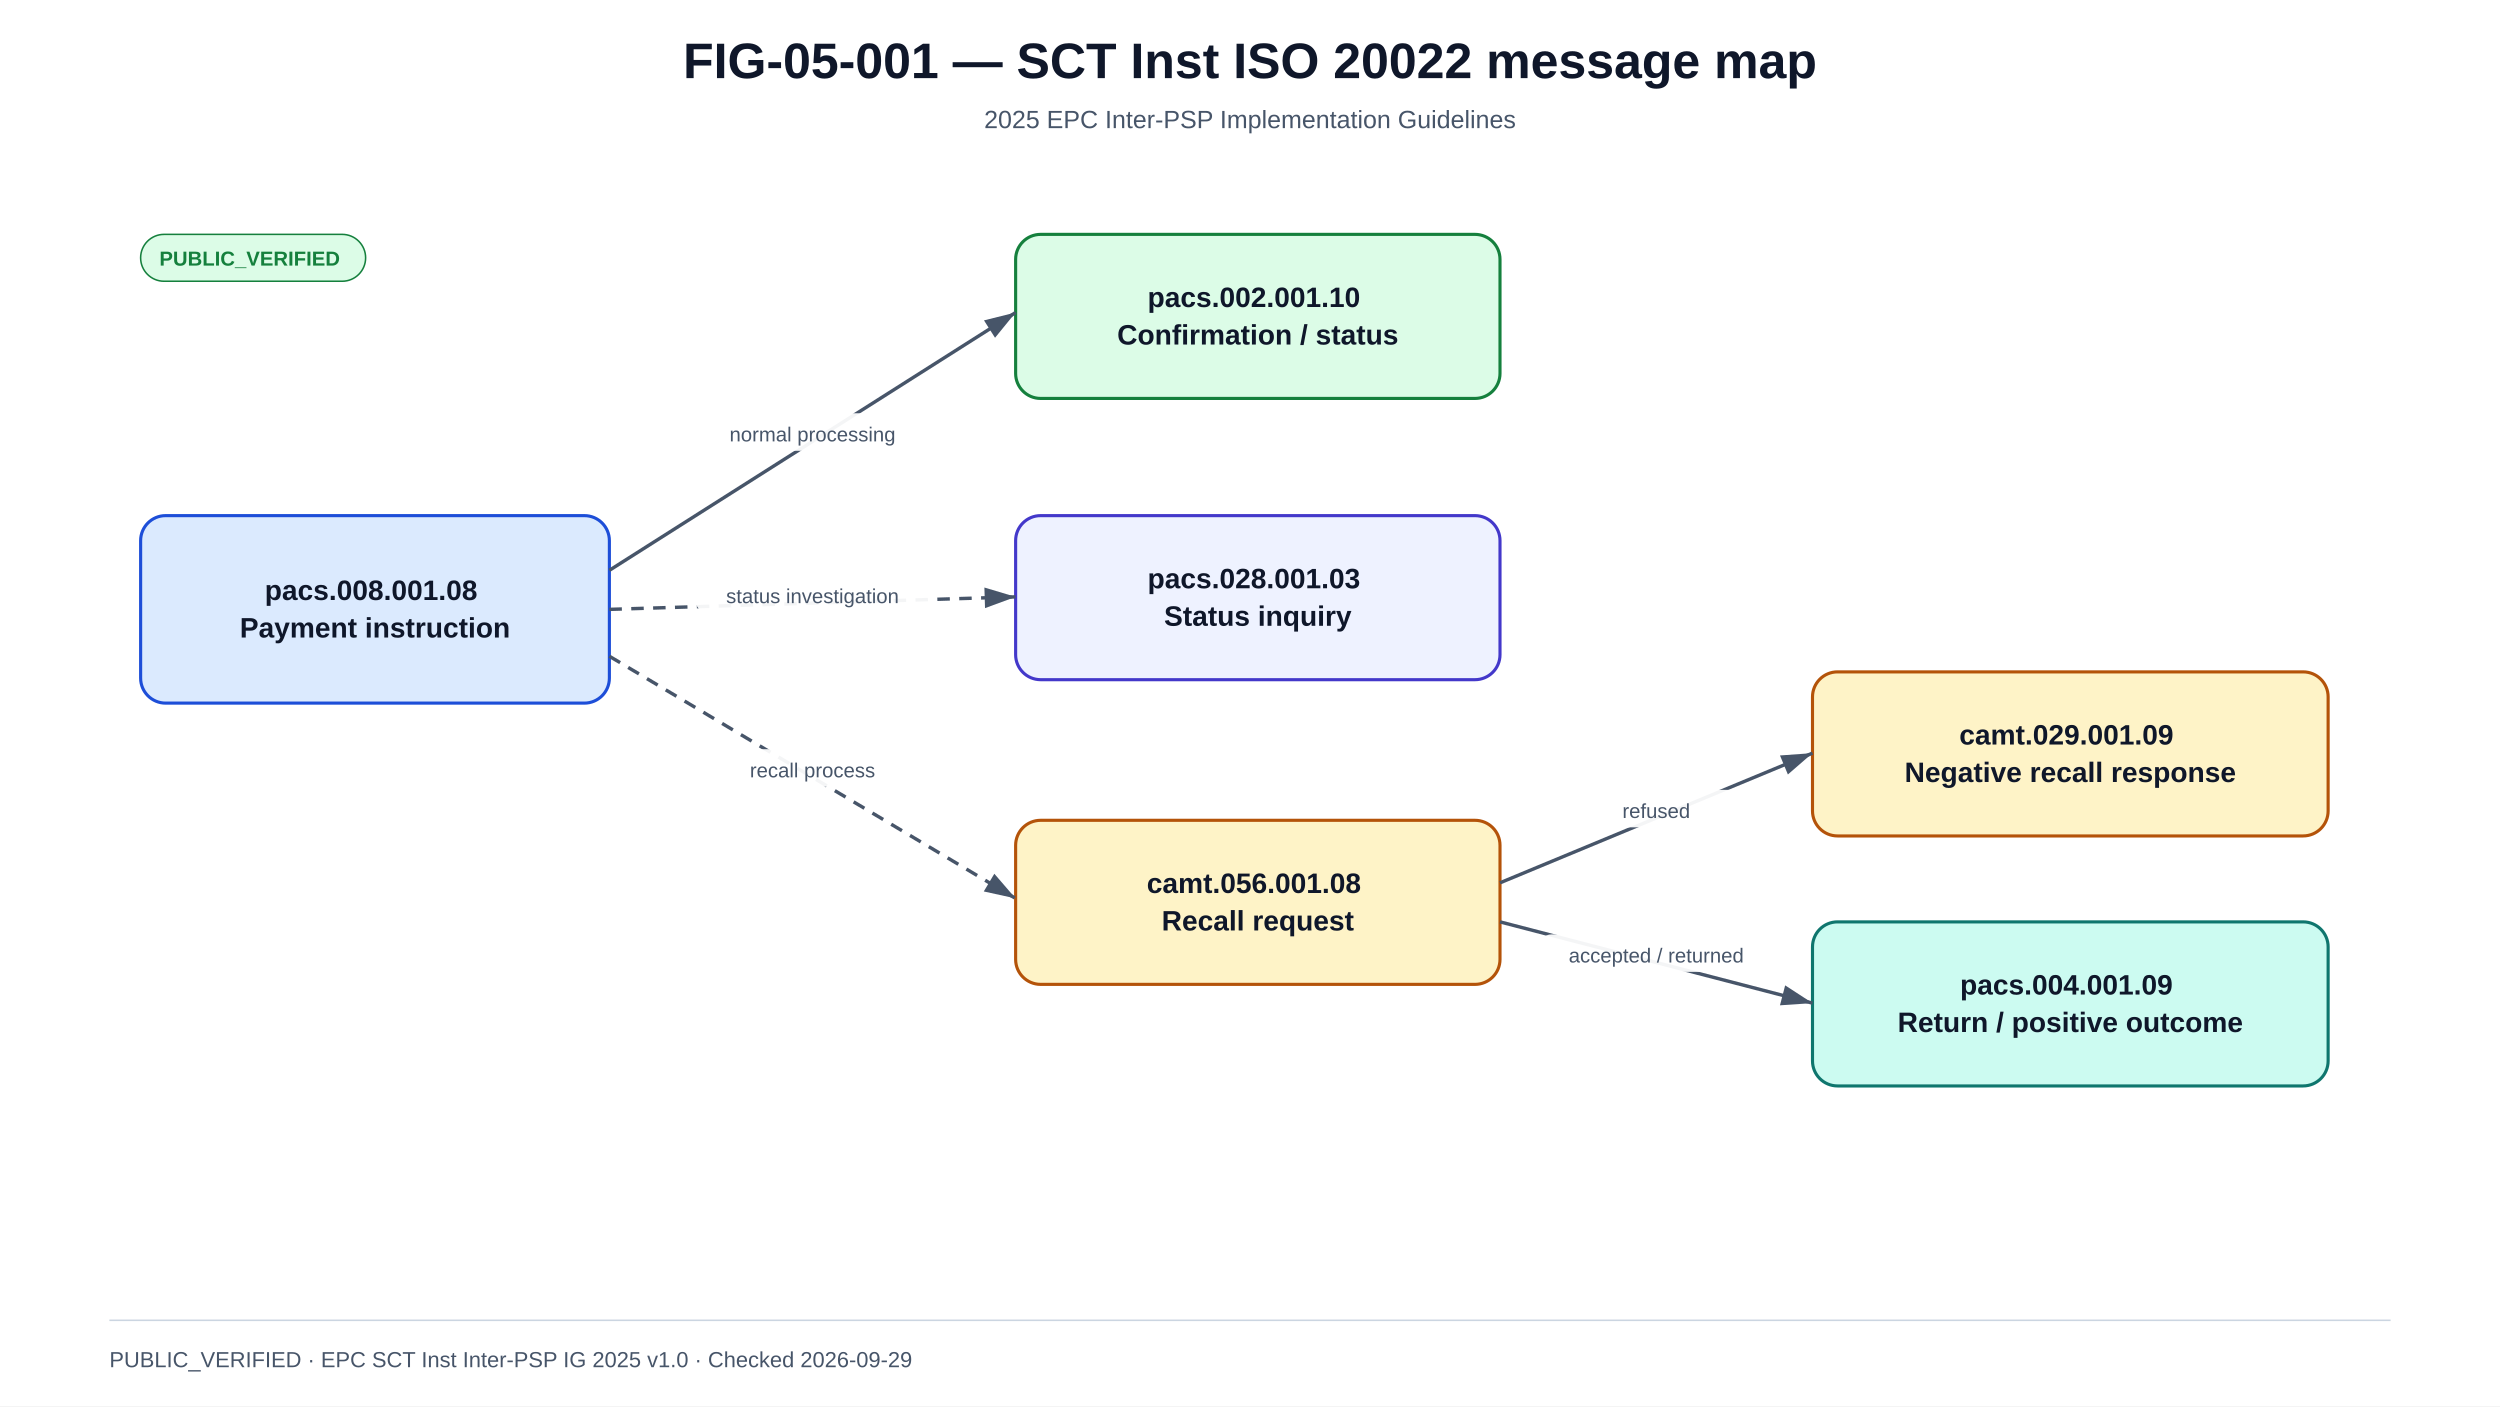
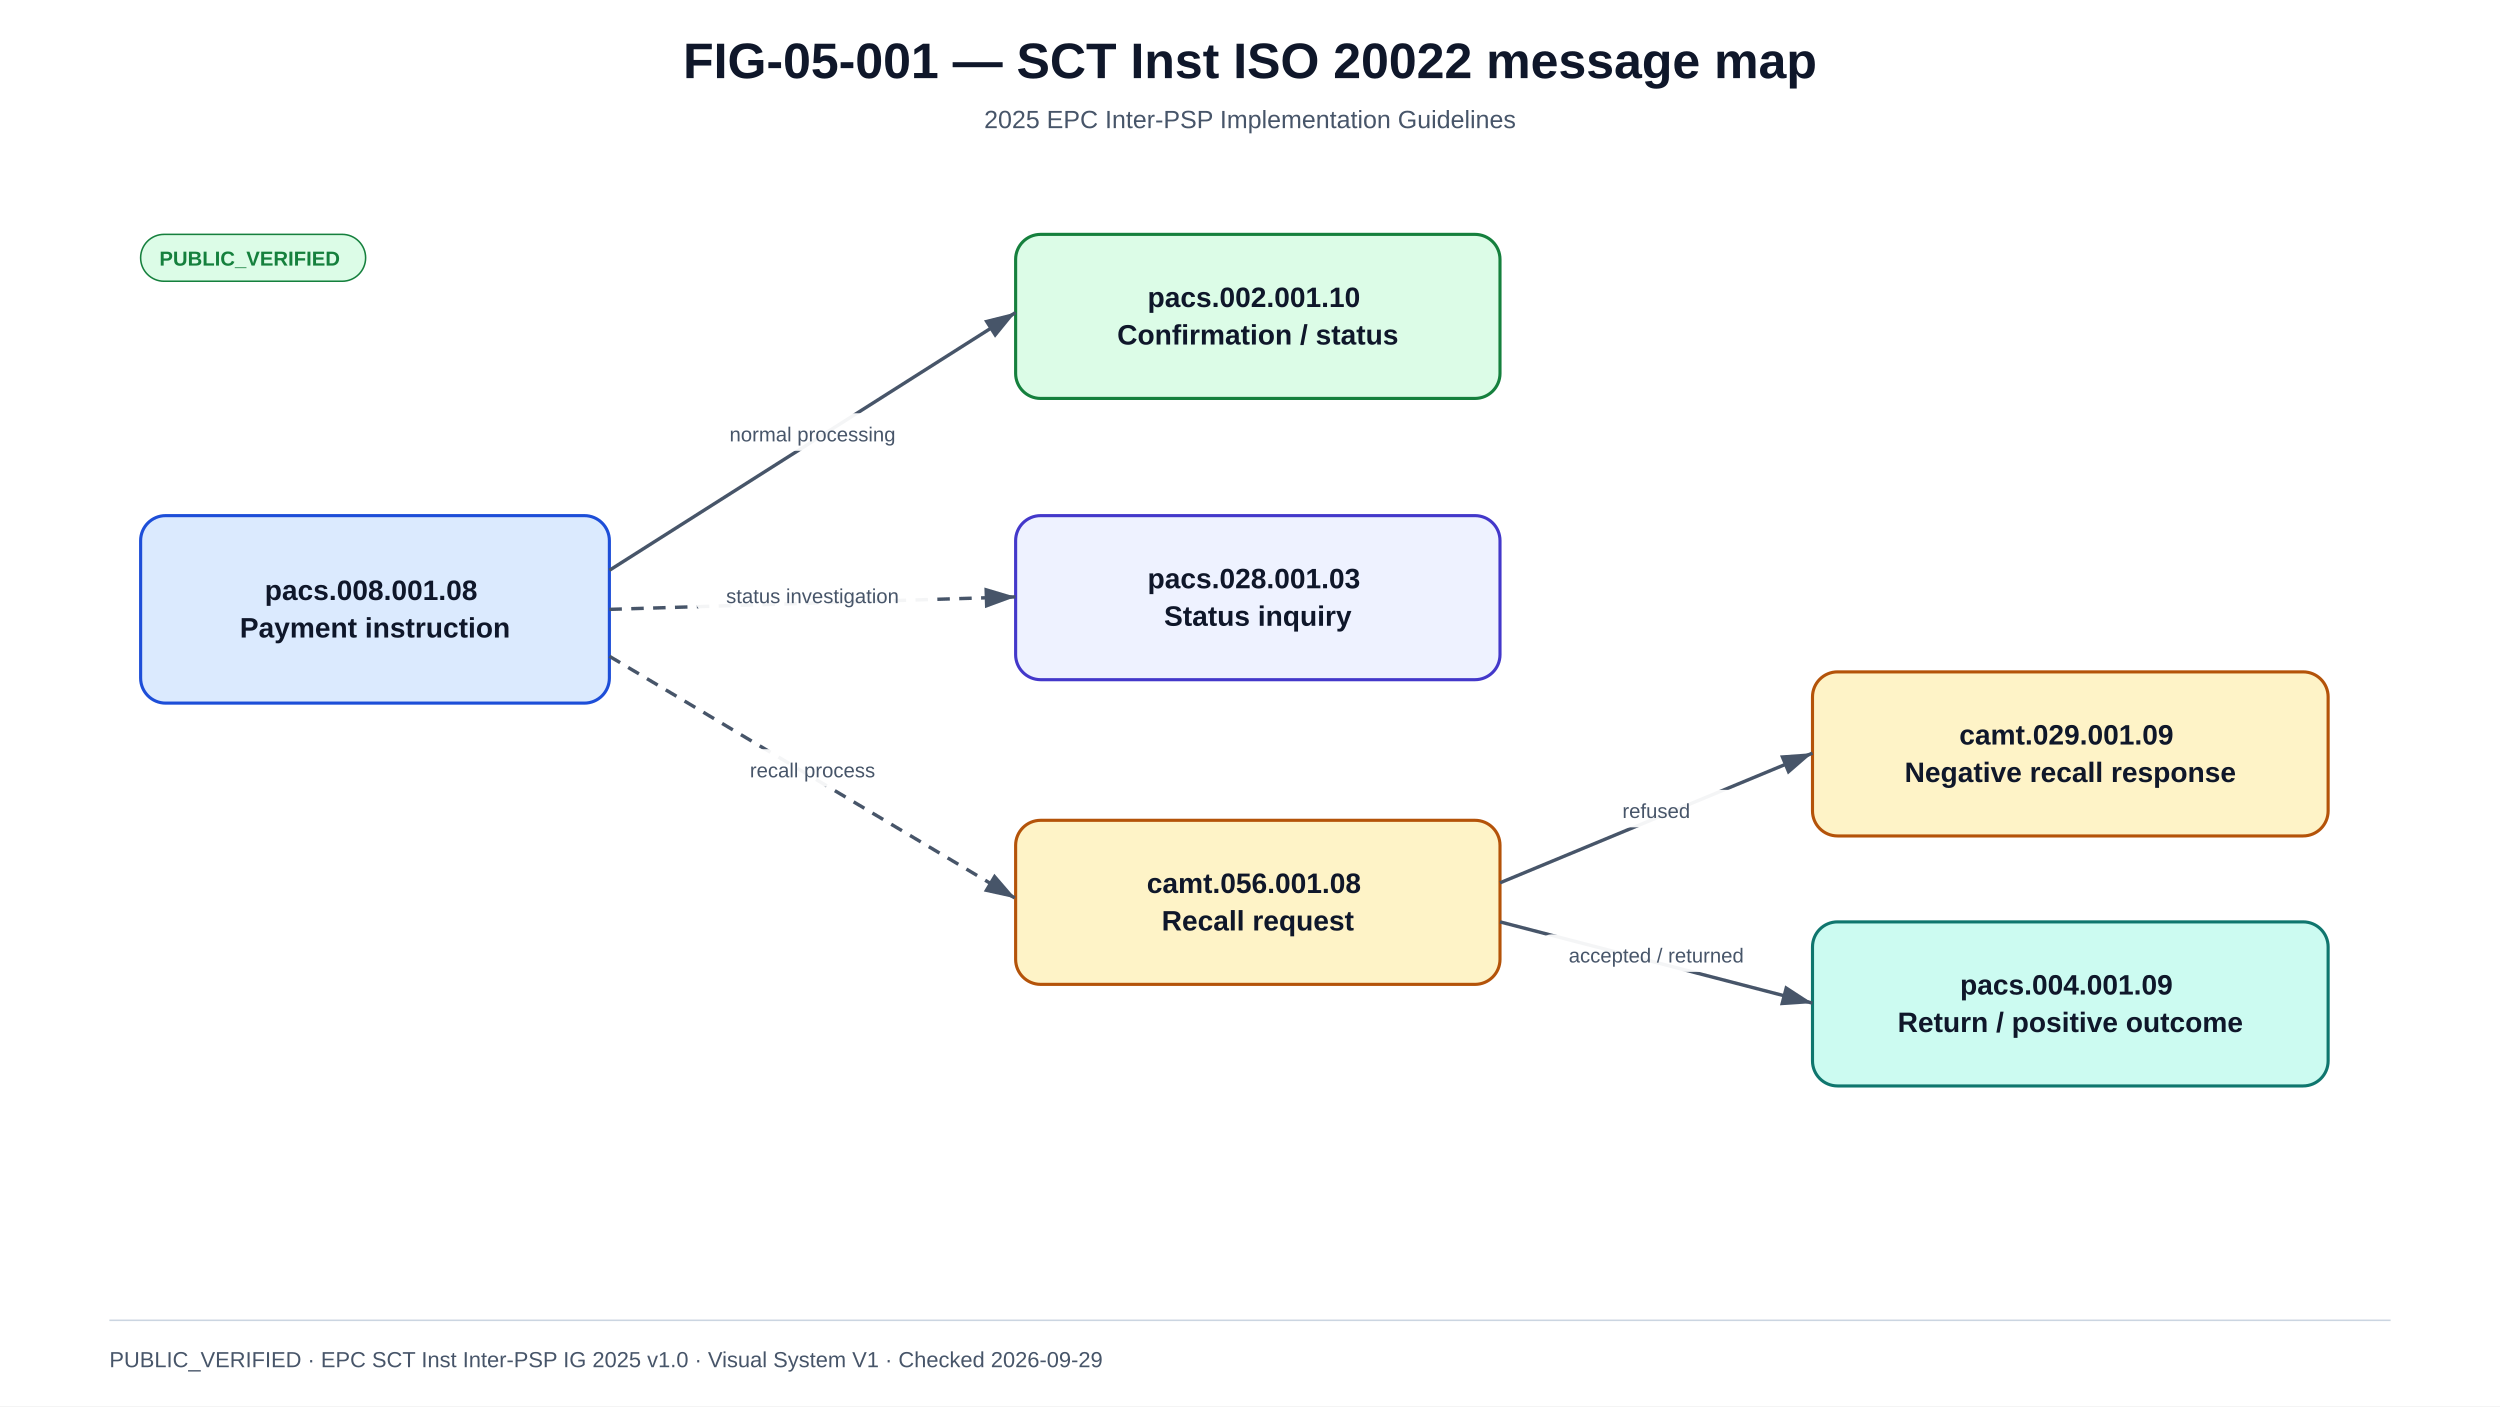
<svg xmlns="http://www.w3.org/2000/svg" width="1600" height="900" viewBox="0 0 1600 900" preserveAspectRatio="xMidYMid meet">
  <defs>
    <marker id="arrow" markerWidth="10" markerHeight="10" refX="9" refY="3" orient="auto">
      <path d="M0,0 L0,6 L9,3 z" fill="#475569" />
    </marker>
  </defs>
  <rect width="100%" height="100%" fill="#FFFFFF" />
  <text x="800" y="50" text-anchor="middle" font-family="Arial,sans-serif" font-size="32" font-weight="700" fill="#0F172A">FIG-05-001 — SCT Inst ISO 20022 message map</text>
  <text x="800" y="82" text-anchor="middle" font-family="Arial,sans-serif" font-size="16" fill="#475569">2025 EPC Inter-PSP Implementation Guidelines</text>
  <rect x="90" y="330" width="300" height="120" rx="16" fill="#DBEAFE" stroke="#1D4ED8" stroke-width="2" />
  <text x="240" y="384" text-anchor="middle" font-family="Arial,sans-serif" font-size="18" font-weight="600" fill="#0F172A">
    <tspan x="240" dy="0">pacs.008.001.08</tspan>
    <tspan x="240" dy="24">Payment instruction</tspan>
  </text>
  <rect x="650" y="150" width="310" height="105" rx="16" fill="#DCFCE7" stroke="#15803D" stroke-width="2" />
  <text x="805" y="196.5" text-anchor="middle" font-family="Arial,sans-serif" font-size="18" font-weight="600" fill="#0F172A">
    <tspan x="805" dy="0">pacs.002.001.10</tspan>
    <tspan x="805" dy="24">Confirmation / status</tspan>
  </text>
  <rect x="650" y="330" width="310" height="105" rx="16" fill="#EEF2FF" stroke="#4338CA" stroke-width="2" />
  <text x="805" y="376.5" text-anchor="middle" font-family="Arial,sans-serif" font-size="18" font-weight="600" fill="#0F172A">
    <tspan x="805" dy="0">pacs.028.001.03</tspan>
    <tspan x="805" dy="24">Status inquiry</tspan>
  </text>
  <rect x="650" y="525" width="310" height="105" rx="16" fill="#FEF3C7" stroke="#B45309" stroke-width="2" />
  <text x="805" y="571.5" text-anchor="middle" font-family="Arial,sans-serif" font-size="18" font-weight="600" fill="#0F172A">
    <tspan x="805" dy="0">camt.056.001.08</tspan>
    <tspan x="805" dy="24">Recall request</tspan>
  </text>
  <rect x="1160" y="430" width="330" height="105" rx="16" fill="#FEF3C7" stroke="#B45309" stroke-width="2" />
  <text x="1325" y="476.5" text-anchor="middle" font-family="Arial,sans-serif" font-size="18" font-weight="600" fill="#0F172A">
    <tspan x="1325" dy="0">camt.029.001.09</tspan>
    <tspan x="1325" dy="24">Negative recall response</tspan>
  </text>
  <rect x="1160" y="590" width="330" height="105" rx="16" fill="#CCFBF1" stroke="#0F766E" stroke-width="2" />
  <text x="1325" y="636.5" text-anchor="middle" font-family="Arial,sans-serif" font-size="18" font-weight="600" fill="#0F172A">
    <tspan x="1325" dy="0">pacs.004.001.09</tspan>
    <tspan x="1325" dy="24">Return / positive outcome</tspan>
  </text>
  <line x1="390" y1="365" x2="650" y2="200" stroke="#475569" stroke-width="2.2" marker-end="url(#arrow)" />
  <rect x="445" y="264.5" width="150" height="24" rx="8" fill="#FFFFFF" opacity=".94" />
  <text x="520" y="282.5" text-anchor="middle" font-family="Arial,sans-serif" font-size="13" fill="#475569">normal processing</text>
  <line x1="390" y1="390" x2="650" y2="382" stroke="#475569" stroke-width="2.2" stroke-dasharray="8 6" marker-end="url(#arrow)" />
  <rect x="445" y="368" width="150" height="24" rx="8" fill="#FFFFFF" opacity=".94" />
  <text x="520" y="386" text-anchor="middle" font-family="Arial,sans-serif" font-size="13" fill="#475569">status investigation</text>
  <line x1="390" y1="420" x2="650" y2="575" stroke="#475569" stroke-width="2.2" stroke-dasharray="8 6" marker-end="url(#arrow)" />
  <rect x="445" y="479.5" width="150" height="24" rx="8" fill="#FFFFFF" opacity=".94" />
  <text x="520" y="497.5" text-anchor="middle" font-family="Arial,sans-serif" font-size="13" fill="#475569">recall process</text>
  <line x1="960" y1="565" x2="1160" y2="482" stroke="#475569" stroke-width="2.2" marker-end="url(#arrow)" />
  <rect x="985" y="505.5" width="150" height="24" rx="8" fill="#FFFFFF" opacity=".94" />
  <text x="1060" y="523.5" text-anchor="middle" font-family="Arial,sans-serif" font-size="13" fill="#475569">refused</text>
  <line x1="960" y1="590" x2="1160" y2="642" stroke="#475569" stroke-width="2.2" marker-end="url(#arrow)" />
  <rect x="985" y="598" width="150" height="24" rx="8" fill="#FFFFFF" opacity=".94" />
  <text x="1060" y="616" text-anchor="middle" font-family="Arial,sans-serif" font-size="13" fill="#475569">accepted / returned</text>
  <rect x="90" y="150" width="144" height="30" rx="15" fill="#DCFCE7" stroke="#15803D" />
  <text x="102" y="170" font-family="Arial,sans-serif" font-size="13" font-weight="700" fill="#15803D">PUBLIC_VERIFIED</text>
  <line x1="70" y1="845" x2="1530" y2="845" stroke="#CBD5E1" />
-   <text x="70" y="875" font-family="Arial,sans-serif" font-size="14" fill="#475569">PUBLIC_VERIFIED · EPC SCT Inst Inter-PSP IG 2025 v1.0 · Checked 2026-09-29</text>
+   <text x="70" y="875" font-family="Arial,sans-serif" font-size="14" fill="#475569">PUBLIC_VERIFIED · EPC SCT Inst Inter-PSP IG 2025 v1.0 · Visual System V1 · Checked 2026-09-29</text>
</svg>
